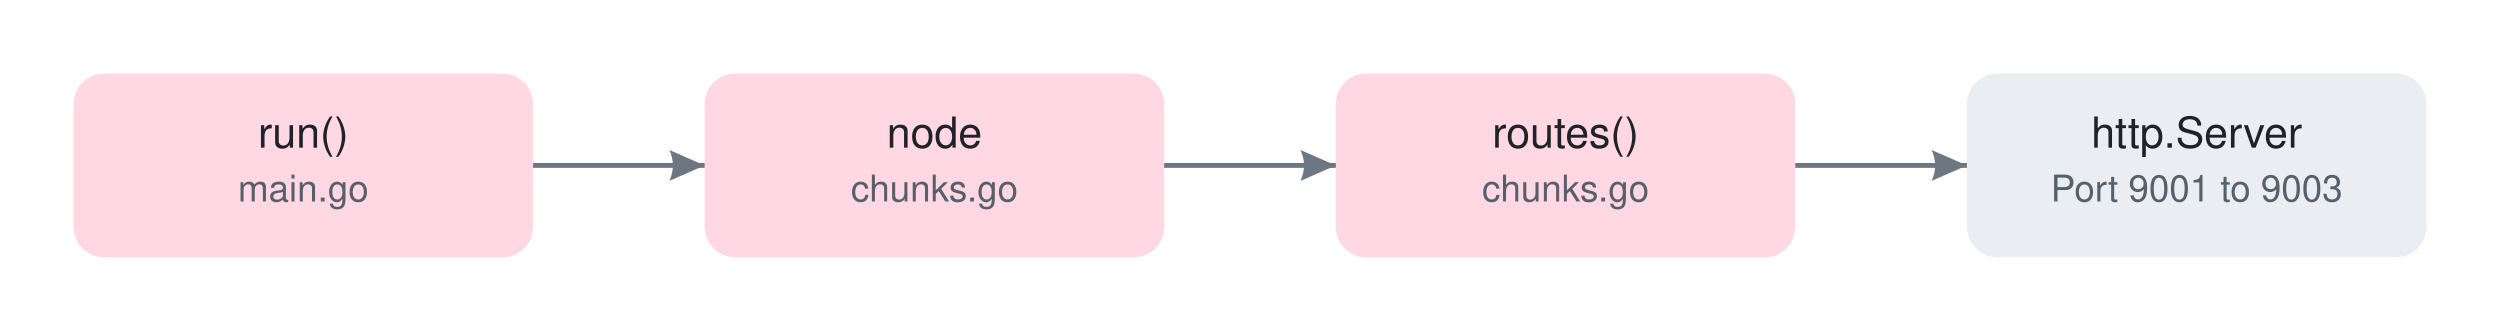
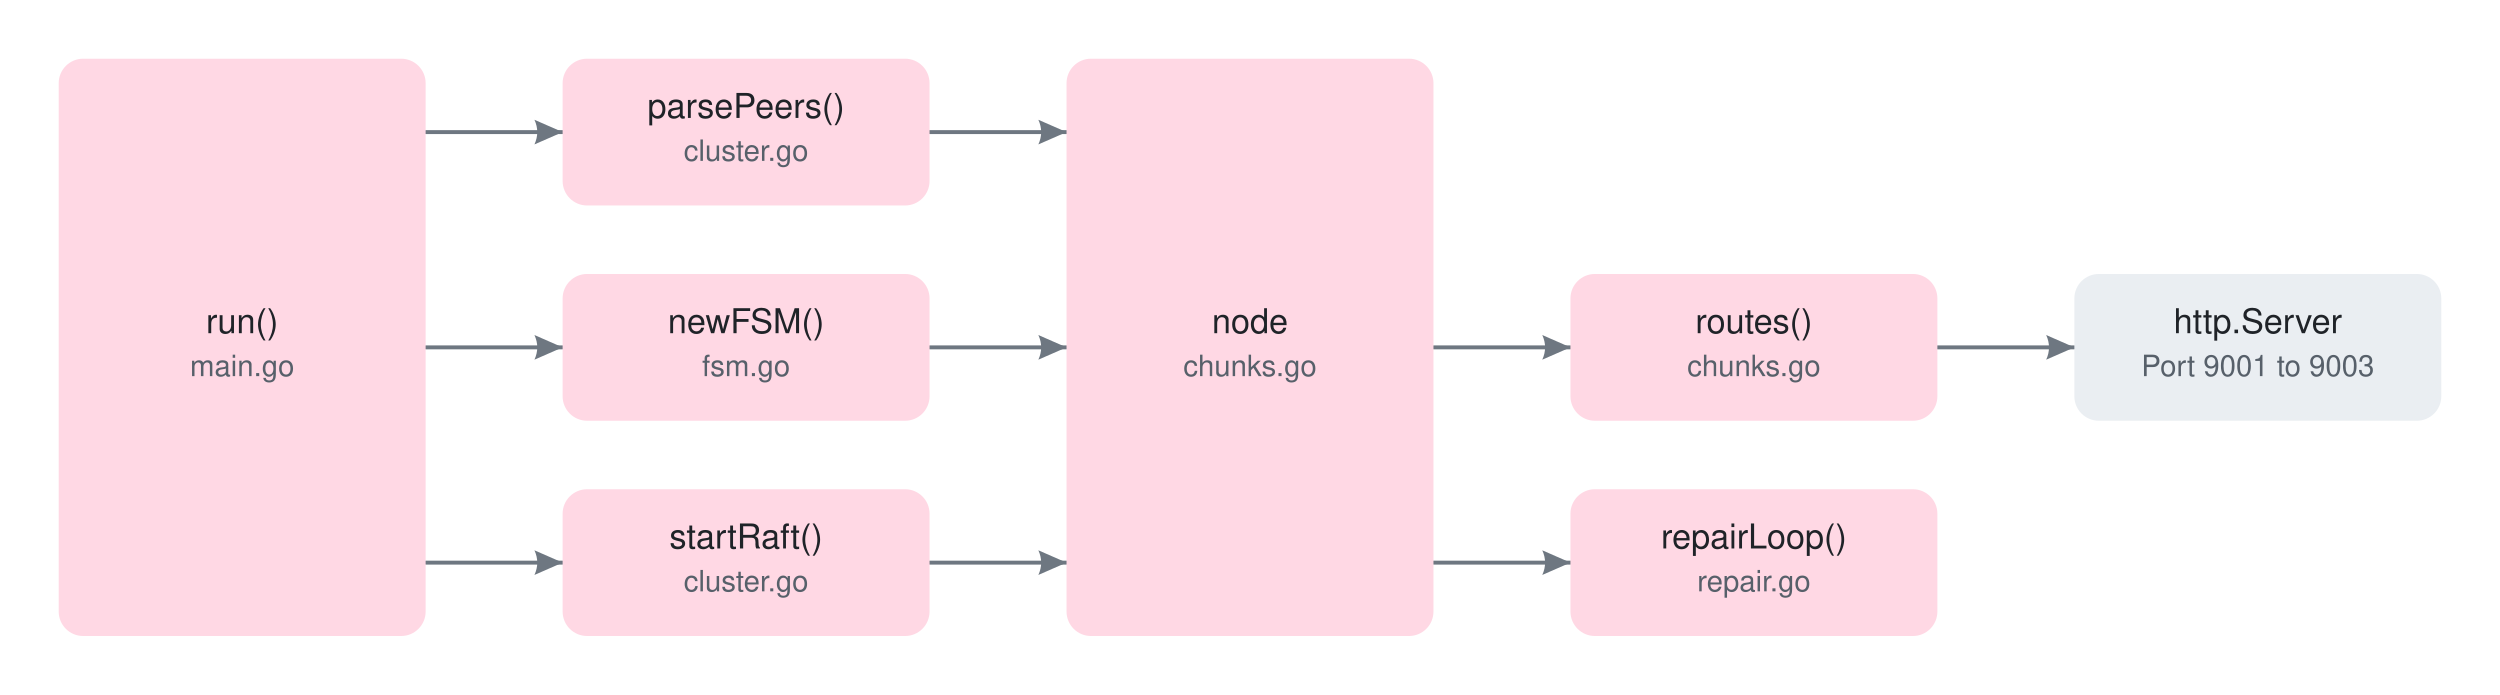
- <svg xmlns="http://www.w3.org/2000/svg" viewBox="0 0 816 108" width="816" height="108" role="img" aria-label="How a storage node starts">
+ <svg xmlns="http://www.w3.org/2000/svg" viewBox="0 0 1022 284" width="1022" height="284" role="img" aria-label="How a storage node starts">
  <style>
    text { font-family: -apple-system, "Segoe UI", Helvetica, Arial, sans-serif; font-size: 14px; fill: #1f2328; text-anchor: middle; dominant-baseline: central; }
    .sub { font-size: 12px; fill: #57606a; }
    .folder { font-size: 13px; font-weight: 600; fill: #57606a; text-anchor: start; }
    .web { fill: #ffe3c4; } .p-web { fill: #fff6ec; }
    .nginx { fill: #cdeee8; } .p-nginx { fill: #effaf8; }
    .api { fill: #d8e6ff; } .p-api { fill: #f2f6ff; }
    .queue { fill: #e5dbff; } .p-queue { fill: #f7f3ff; }
    .worker { fill: #d3efdc; } .p-worker { fill: #f0f9f3; }
    .storage { fill: #ffd8e4; } .p-storage { fill: #fff3f7; }
    .chunk { fill: #fff1b8; } .p-chunk { fill: #fffbe6; }
    .ext { fill: #eaeef2; } .p-ext { fill: #f6f8fa; }
    .ln { fill: none; stroke: #6e7781; stroke-width: 1.6; stroke-linecap: round; }
    .head { fill: #6e7781; }
    @media (prefers-color-scheme: dark) {
      text { fill: #f0f6fc; }
      .sub, .folder { fill: #c9d1d9; }
      .web { fill: #6b4e30; } .p-web { fill: #3a2e22; }
      .nginx { fill: #2f6158; } .p-nginx { fill: #243b38; }
      .api { fill: #34507e; } .p-api { fill: #263147; }
      .queue { fill: #4f4180; } .p-queue { fill: #312a47; }
      .worker { fill: #326343; } .p-worker { fill: #253a2d; }
      .storage { fill: #7a3a52; } .p-storage { fill: #3d2630; }
      .chunk { fill: #6b5a1e; } .p-chunk { fill: #3a3320; }
      .ext { fill: #3d444d; } .p-ext { fill: #30363d; }
      .ln { stroke: #a0a8b0; }
      .head { fill: #a0a8b0; }
    }
  </style>
  <defs>
    <marker id="a" viewBox="0 0 10 10" refX="9" refY="5" markerWidth="9" markerHeight="9" orient="auto-start-reverse">
      <path class="head" d="M1 1.5 L9 5 L1 8.5 Q2.6 5 1 1.5 Z" />
    </marker>
  </defs>
  <path class="ln" d="M174 54 H230" marker-end="url(#a)" />
+   <path class="ln" d="M174 142 H230" marker-end="url(#a)" />
+   <path class="ln" d="M174 230 H230" marker-end="url(#a)" />
  <path class="ln" d="M380 54 H436" marker-end="url(#a)" />
-   <path class="ln" d="M586 54 H642" marker-end="url(#a)" />
-   <rect class="storage" x="24" y="24" width="150" height="60" rx="10" />
-   <text x="99" y="45">run()</text>
-   <text class="sub" x="99" y="63">main.go</text>
+   <path class="ln" d="M380 142 H436" marker-end="url(#a)" />
+   <path class="ln" d="M380 230 H436" marker-end="url(#a)" />
+   <path class="ln" d="M586 142 H642" marker-end="url(#a)" />
+   <path class="ln" d="M792 142 H848" marker-end="url(#a)" />
+   <path class="ln" d="M586 230 H642" marker-end="url(#a)" />
+   <rect class="storage" x="24" y="24" width="150" height="236" rx="10" />
+   <text x="99" y="133">run()</text>
+   <text class="sub" x="99" y="151">main.go</text>
  <rect class="storage" x="230" y="24" width="150" height="60" rx="10" />
-   <text x="305" y="45">node</text>
-   <text class="sub" x="305" y="63">chunks.go</text>
-   <rect class="storage" x="436" y="24" width="150" height="60" rx="10" />
-   <text x="511" y="45">routes()</text>
-   <text class="sub" x="511" y="63">chunks.go</text>
-   <rect class="ext" x="642" y="24" width="150" height="60" rx="10" />
-   <text x="717" y="45">http.Server</text>
-   <text class="sub" x="717" y="63">Port 9001 to 9003</text>
+   <text x="305" y="45">parsePeers()</text>
+   <text class="sub" x="305" y="63">cluster.go</text>
+   <rect class="storage" x="230" y="112" width="150" height="60" rx="10" />
+   <text x="305" y="133">newFSM()</text>
+   <text class="sub" x="305" y="151">fsm.go</text>
+   <rect class="storage" x="230" y="200" width="150" height="60" rx="10" />
+   <text x="305" y="221">startRaft()</text>
+   <text class="sub" x="305" y="239">cluster.go</text>
+   <rect class="storage" x="436" y="24" width="150" height="236" rx="10" />
+   <text x="511" y="133">node</text>
+   <text class="sub" x="511" y="151">chunks.go</text>
+   <rect class="storage" x="642" y="112" width="150" height="60" rx="10" />
+   <text x="717" y="133">routes()</text>
+   <text class="sub" x="717" y="151">chunks.go</text>
+   <rect class="ext" x="848" y="112" width="150" height="60" rx="10" />
+   <text x="923" y="133">http.Server</text>
+   <text class="sub" x="923" y="151">Port 9001 to 9003</text>
+   <rect class="storage" x="642" y="200" width="150" height="60" rx="10" />
+   <text x="717" y="221">repairLoop()</text>
+   <text class="sub" x="717" y="239">repair.go</text>
</svg>
